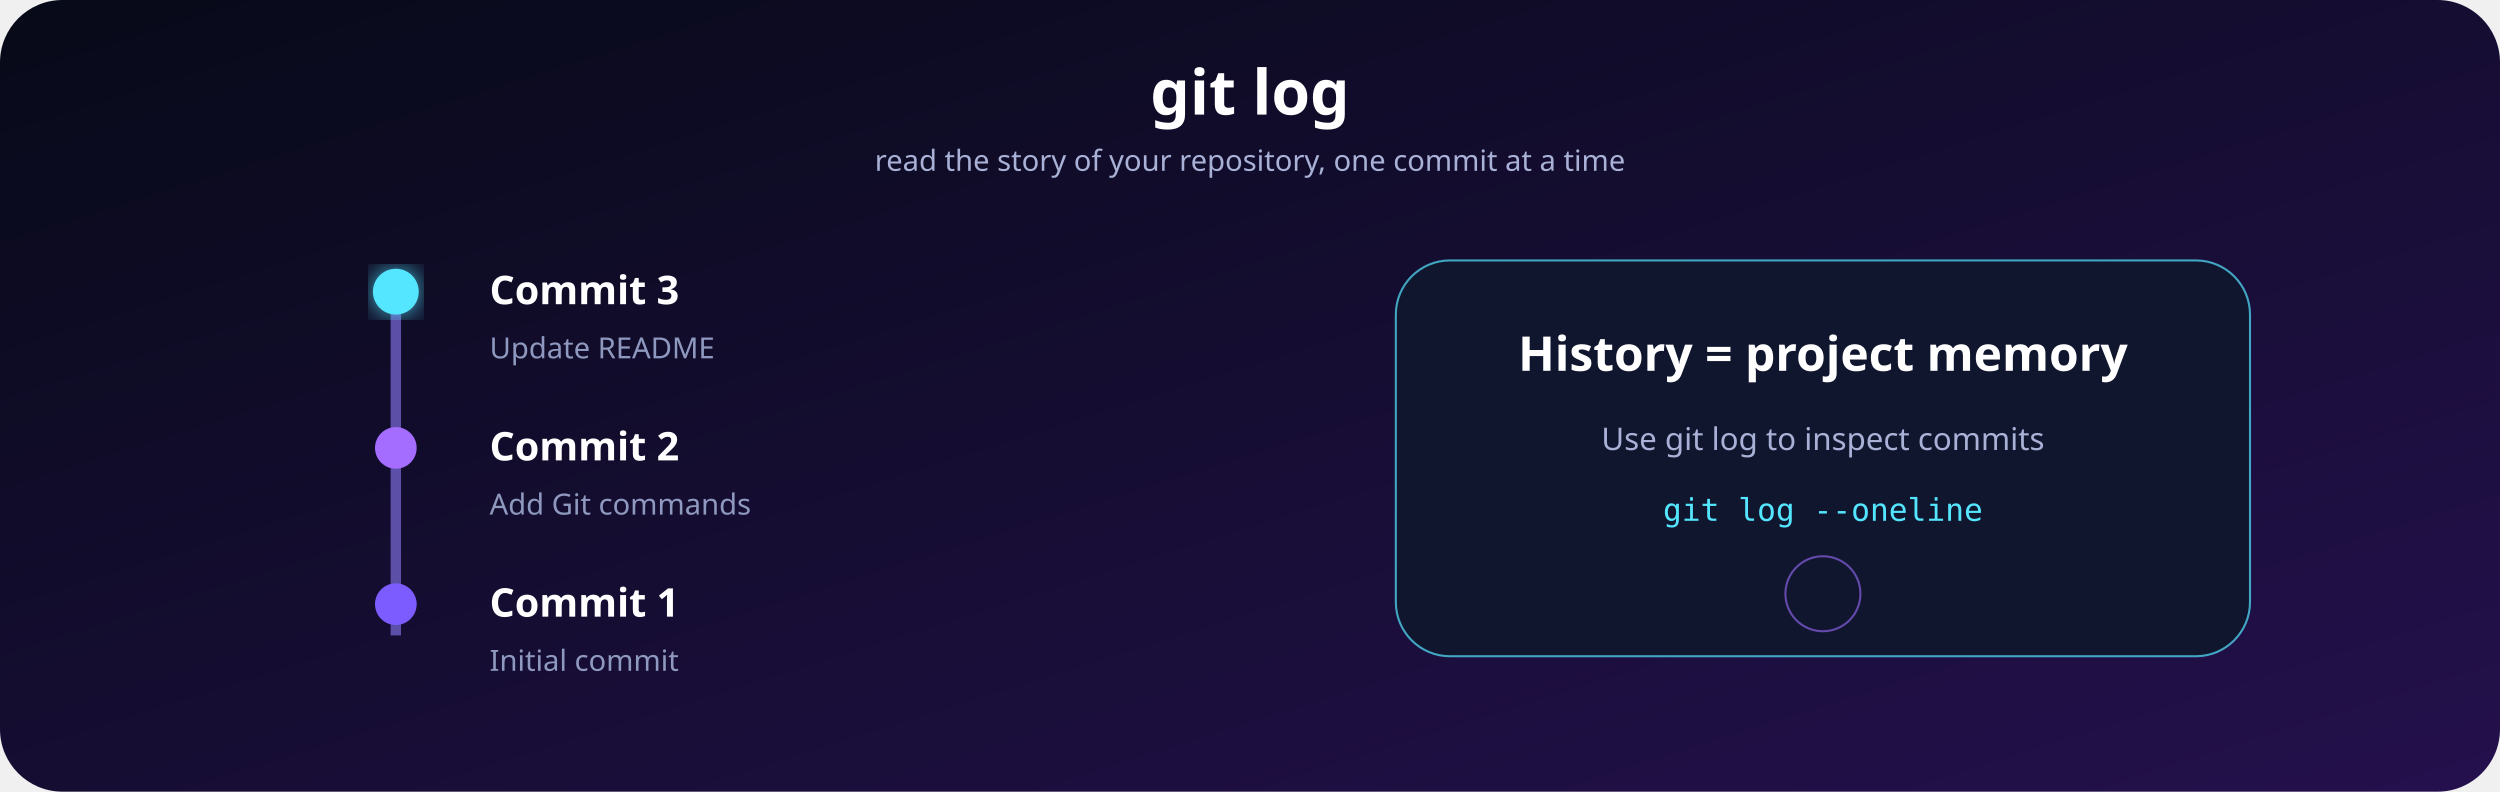
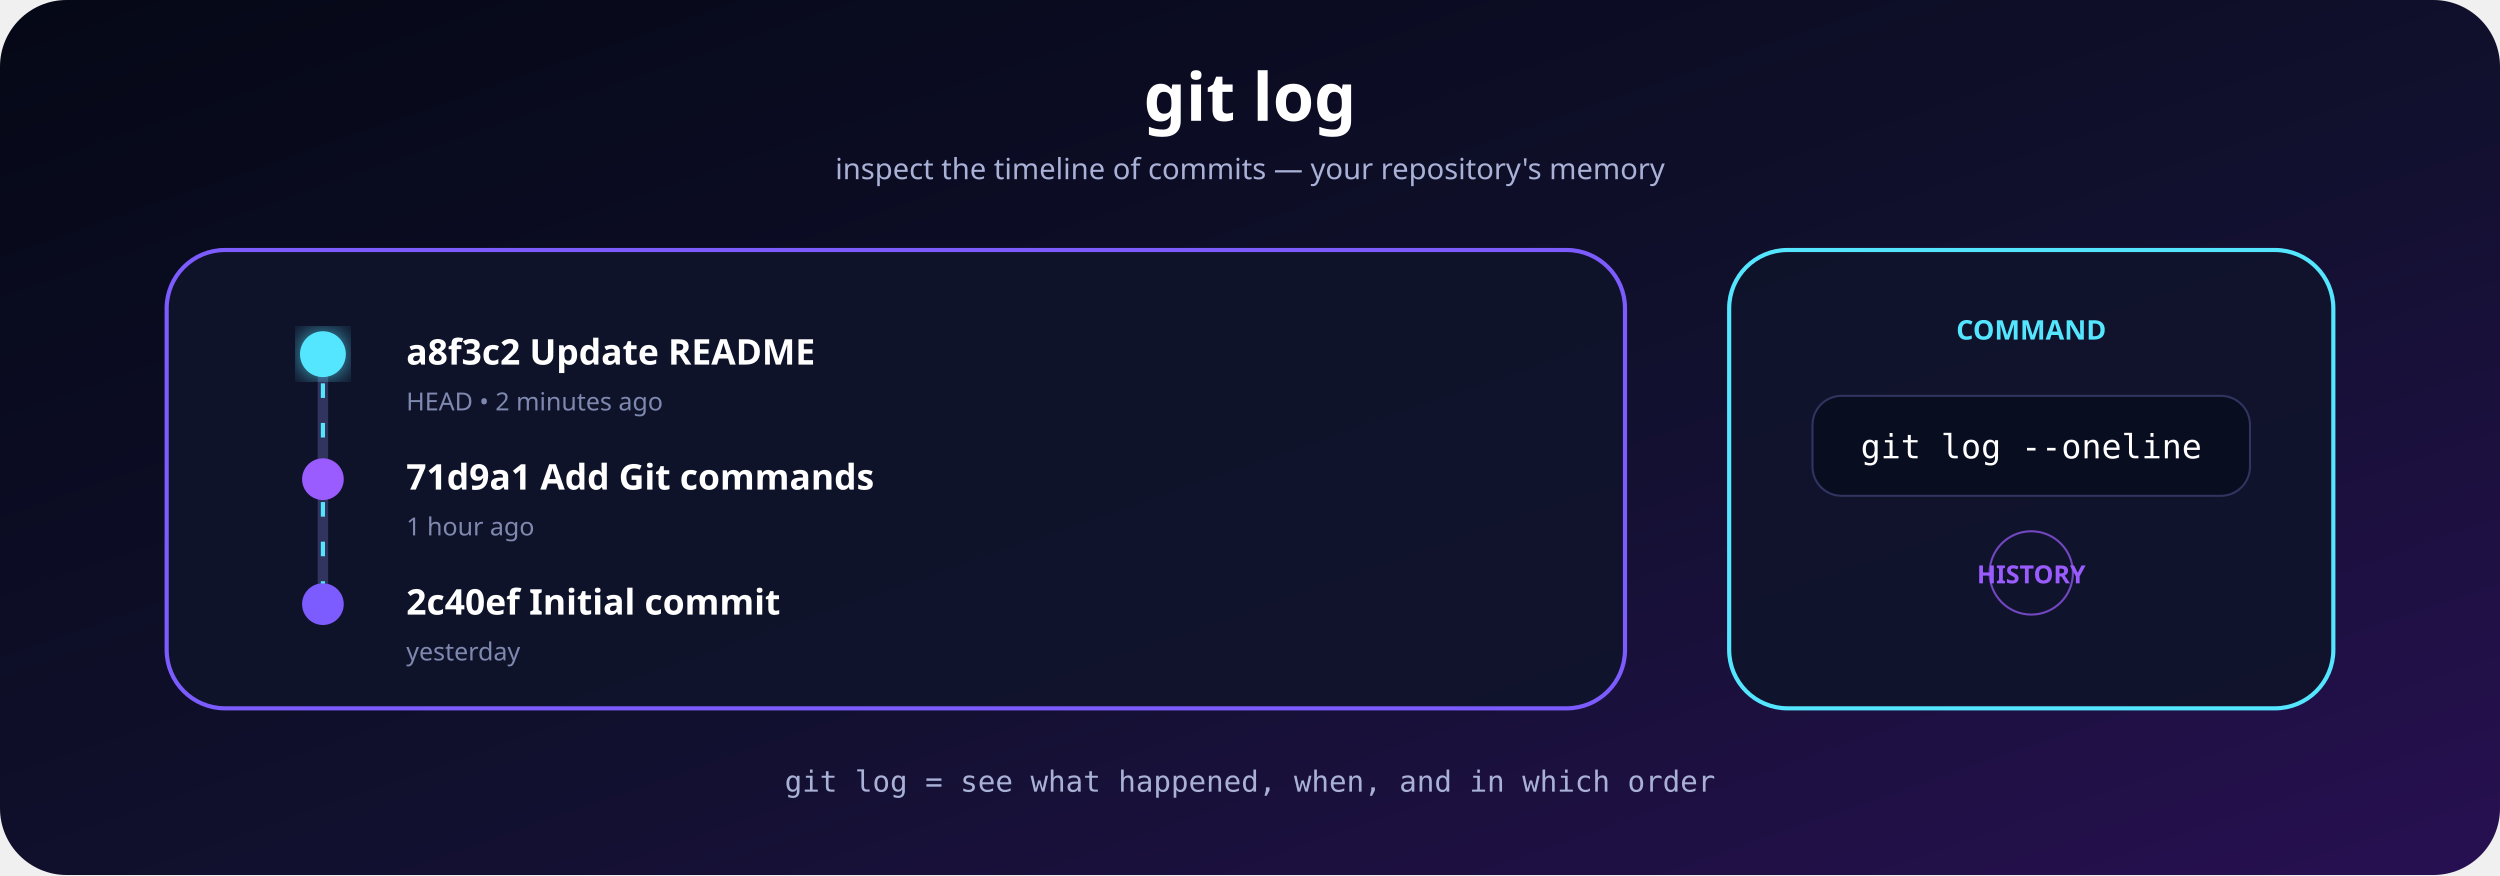
- <svg xmlns="http://www.w3.org/2000/svg" viewBox="0 0 1200 380">
+ <svg xmlns="http://www.w3.org/2000/svg" viewBox="0 0 1200 420">
  <defs>
-     <linearGradient id="b" x2="1" y2="1">
-       <stop stop-color="#070A18" />
-       <stop offset="1" stop-color="#24104D" />
+     <linearGradient id="bg" x2="1" y2="1">
+       <stop stop-color="#050816" />
+       <stop offset=".55" stop-color="#11102E" />
+       <stop offset="1" stop-color="#281052" />
    </linearGradient>
-     <filter id="g">
-       <feGaussianBlur stdDeviation="7" result="x" />
+     <filter id="glow">
+       <feGaussianBlur stdDeviation="7" result="b" />
      <feMerge>
-         <feMergeNode in="x" />
+         <feMergeNode in="b" />
        <feMergeNode in="SourceGraphic" />
      </feMerge>
    </filter>
  </defs>
-   <rect width="1200" height="380" rx="30" fill="url(#b)" />
-   <text x="600" y="55" text-anchor="middle" fill="white" font-family="system-ui" font-size="30" font-weight="800">git log</text>
-   <text x="600" y="82" text-anchor="middle" fill="#A9B1D6" font-family="system-ui" font-size="14">read the story of your repository, one commit at a time</text>
-   <line x1="190" y1="130" x2="190" y2="305" stroke="#5B4FA8" stroke-width="5" />
+   <rect width="1200" height="420" rx="32" fill="url(#bg)" />
+   <text x="600" y="58" text-anchor="middle" fill="#fff" font-family="system-ui" font-size="32" font-weight="800">git log</text>
+   <text x="600" y="86" text-anchor="middle" fill="#A9B1D6" font-family="system-ui" font-size="14">inspect the timeline of commits — your repository's memory</text>
+   <rect x="80" y="120" width="700" height="220" rx="28" fill="#10142B" fill-opacity=".92" stroke="#7C5CFF" stroke-width="2" />
+   <path d="M155 165V295" stroke="#30345F" stroke-width="5" />
+   <path d="M155 165V295" stroke="#55E6FF" stroke-width="2" stroke-dasharray="7 12">
+     <animate attributeName="stroke-dashoffset" from="0" to="-38" dur="1.2s" repeatCount="indefinite" />
+   </path>
  <g font-family="system-ui">
-     <g>
-       <circle cx="190" cy="140" r="11" fill="#55E6FF" filter="url(#g)">
-         <animate attributeName="r" values="8;14;8" dur="2s" repeatCount="indefinite" />
-       </circle>
-       <text x="235" y="146" fill="white" font-size="19" font-weight="700">Commit 3</text>
-       <text x="235" y="172" fill="#8F99BF" font-size="14">Update README</text>
-     </g>
-     <g>
-       <circle cx="190" cy="215" r="10" fill="#A46CFF" />
-       <text x="235" y="221" fill="white" font-size="19" font-weight="700">Commit 2</text>
-       <text x="235" y="247" fill="#8F99BF" font-size="14">Add Git commands</text>
-     </g>
-     <g>
-       <circle cx="190" cy="290" r="10" fill="#7C5CFF" />
-       <text x="235" y="296" fill="white" font-size="19" font-weight="700">Commit 1</text>
-       <text x="235" y="322" fill="#8F99BF" font-size="14">Initial commit</text>
-     </g>
+     <circle cx="155" cy="170" r="11" fill="#55E6FF" filter="url(#glow)">
+       <animate attributeName="r" values="9;15;9" dur="2s" repeatCount="indefinite" />
+     </circle>
+     <text x="195" y="175" fill="#fff" font-size="17" font-weight="800">a8f3c2  Update README</text>
+     <text x="195" y="197" fill="#7F89B0" font-size="12">HEAD • 2 minutes ago</text>
+     <circle cx="155" cy="230" r="10" fill="#9B5CFF" />
+     <text x="195" y="235" fill="#fff" font-size="17" font-weight="700">71d9a1  Add Git commands</text>
+     <text x="195" y="257" fill="#7F89B0" font-size="12">1 hour ago</text>
+     <circle cx="155" cy="290" r="10" fill="#7C5CFF" />
+     <text x="195" y="295" fill="#fff" font-size="17" font-weight="700">2c40ef  Initial commit</text>
+     <text x="195" y="317" fill="#7F89B0" font-size="12">yesterday</text>
  </g>
-   <rect x="670" y="125" width="410" height="190" rx="26" fill="#11162F" stroke="#55E6FF" stroke-opacity=".7" />
-   <text x="875" y="178" text-anchor="middle" fill="white" font-family="system-ui" font-size="23" font-weight="800">History = project memory</text>
-   <text x="875" y="216" text-anchor="middle" fill="#A9B1D6" font-family="system-ui" font-size="15">Use git log to inspect commits</text>
-   <text x="875" y="250" text-anchor="middle" fill="#55E6FF" font-family="monospace" font-size="15">git log --oneline</text>
-   <circle cx="875" cy="285" r="18" fill="none" stroke="#9B6CFF" opacity=".6">
-     <animate attributeName="r" values="15;35;15" dur="2.4s" repeatCount="indefinite" />
+   <rect x="830" y="120" width="290" height="220" rx="28" fill="#10142B" fill-opacity=".92" stroke="#55E6FF" stroke-width="2" />
+   <text x="975" y="163" text-anchor="middle" fill="#55E6FF" font-family="system-ui" font-size="13" font-weight="800">COMMAND</text>
+   <rect x="870" y="190" width="210" height="48" rx="14" fill="#090D20" stroke="#30345F" />
+   <text x="975" y="220" text-anchor="middle" fill="#fff" font-family="monospace" font-size="16">git log --oneline</text>
+   <circle cx="975" cy="275" r="20" fill="none" stroke="#9B5CFF" opacity=".7">
+     <animate attributeName="r" values="16;38;16" dur="2.5s" repeatCount="indefinite" />
  </circle>
+   <text x="975" y="280" text-anchor="middle" fill="#9B5CFF" font-family="system-ui" font-size="12" font-weight="700">HISTORY</text>
+   <text x="600" y="380" text-anchor="middle" fill="#A9B1D6" font-family="monospace" font-size="14">git log = see what happened, when, and in which order</text>
</svg>
